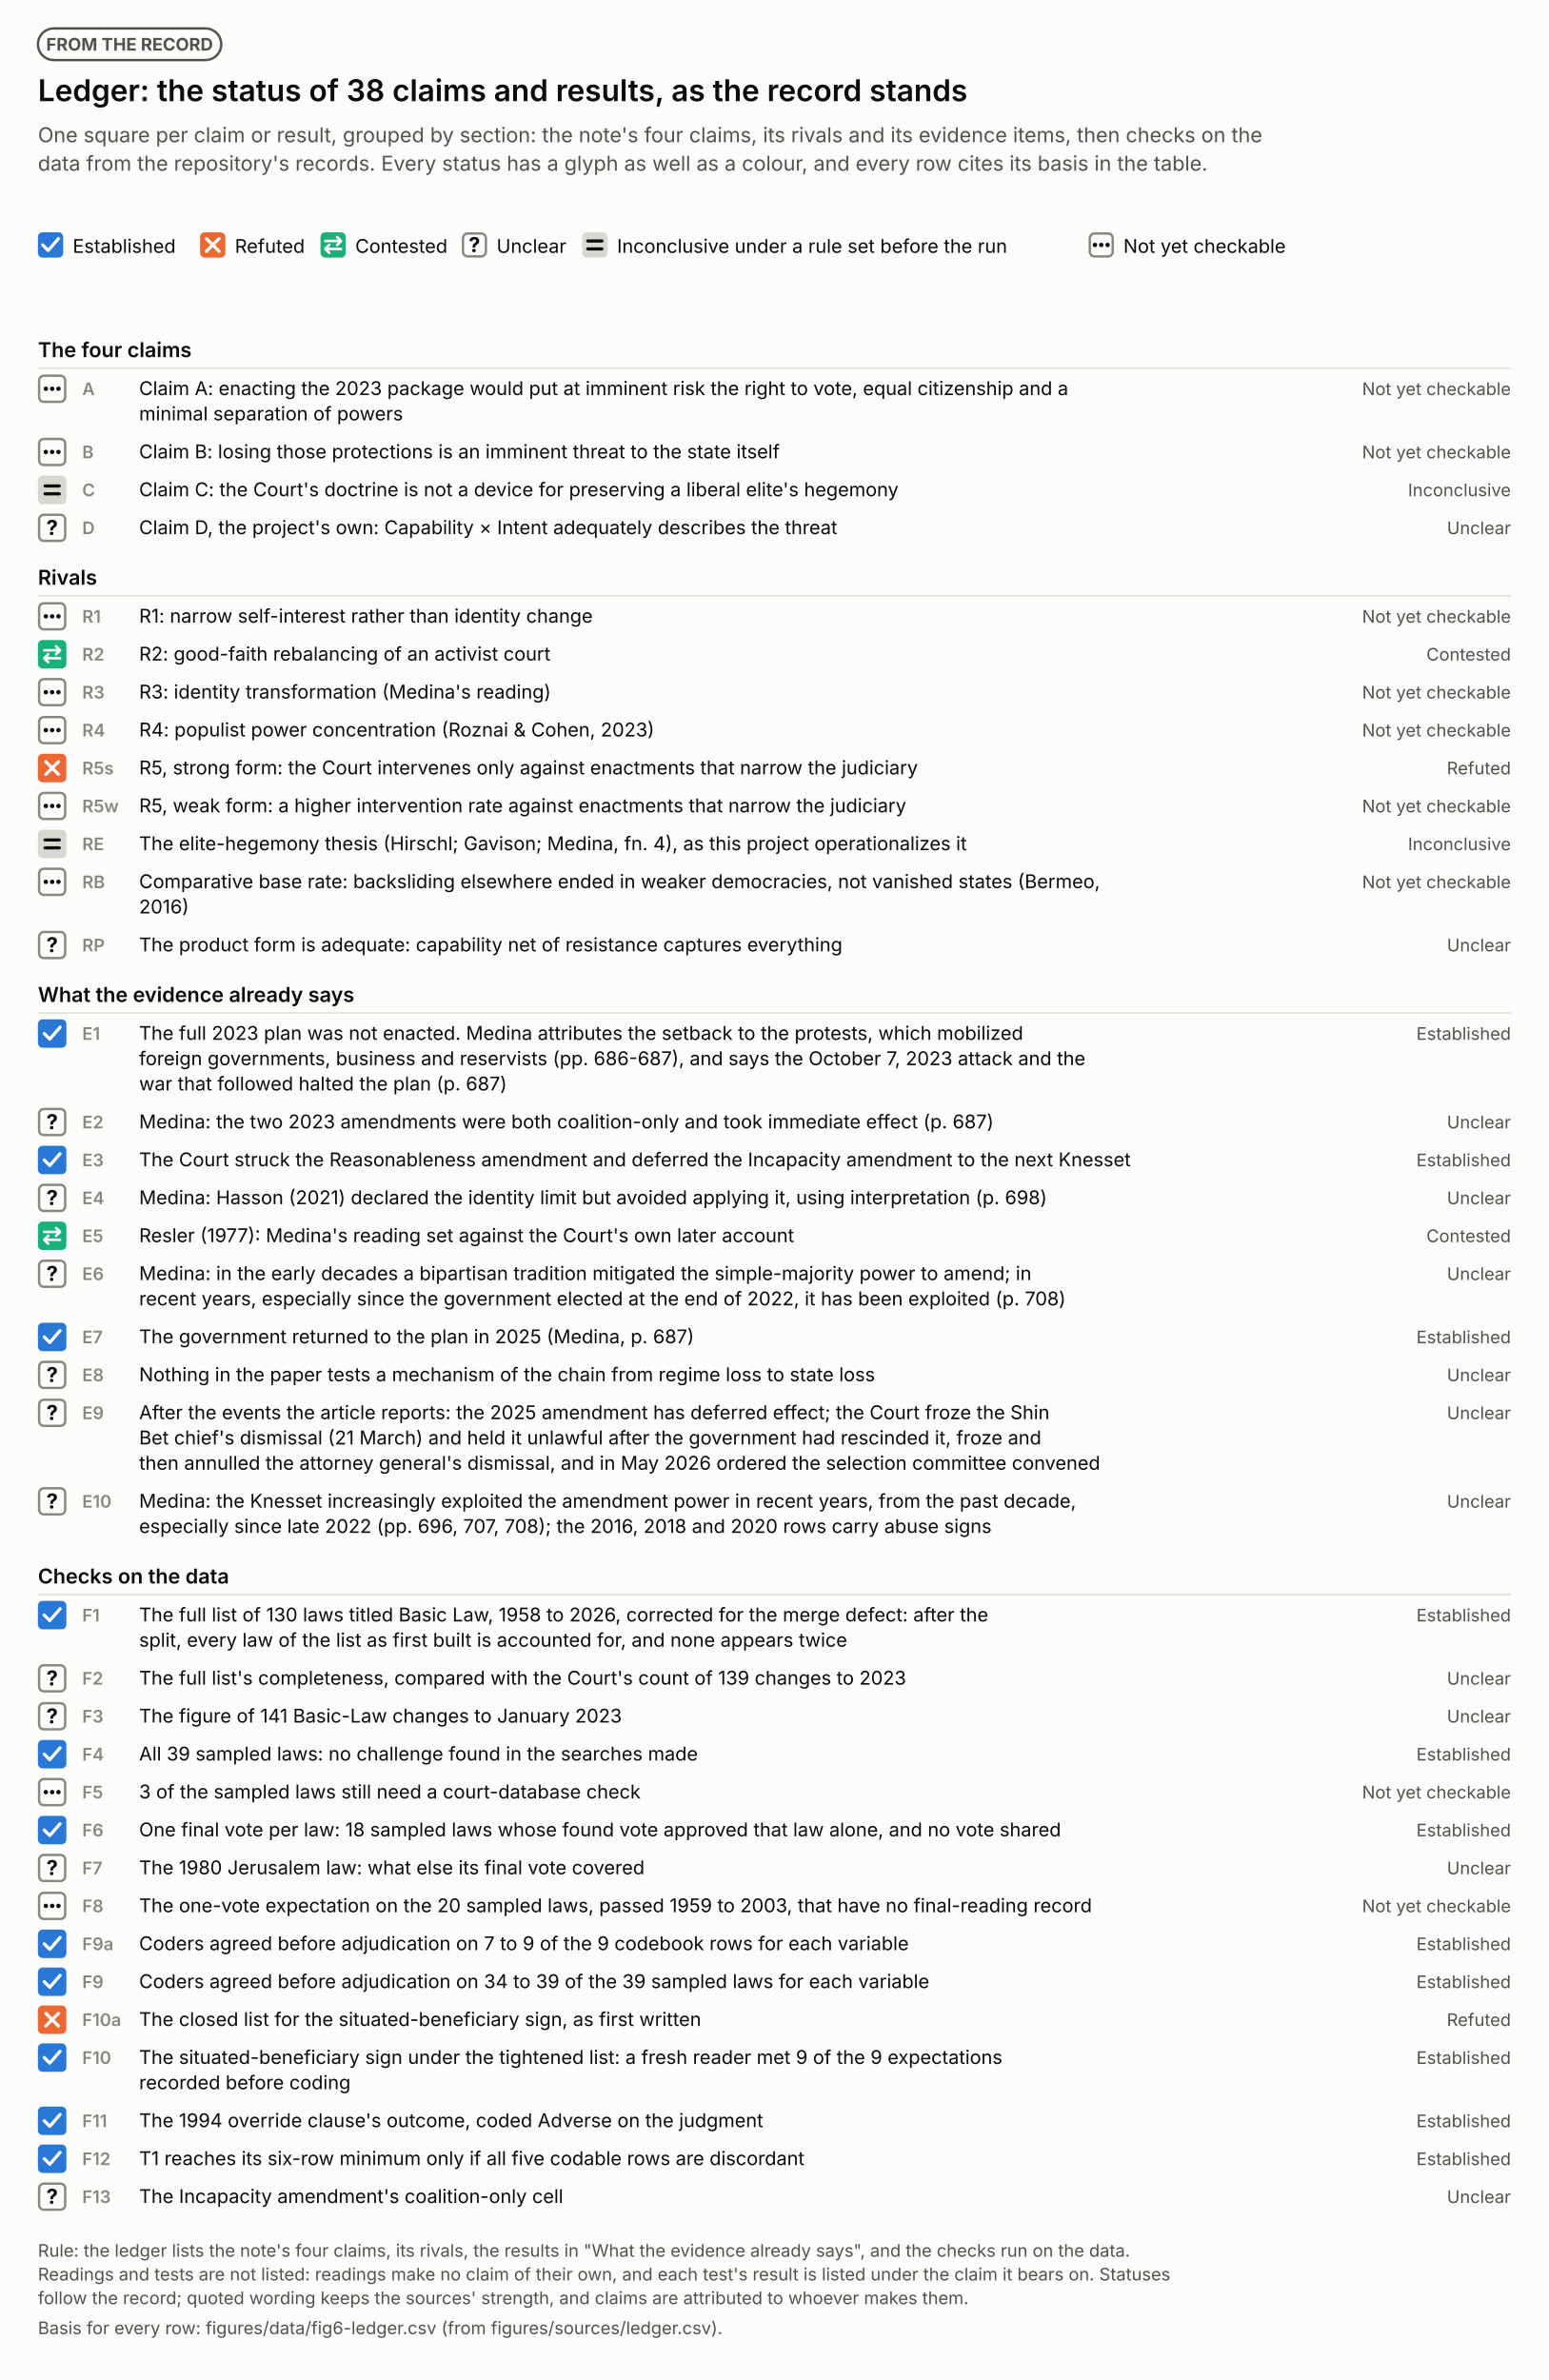
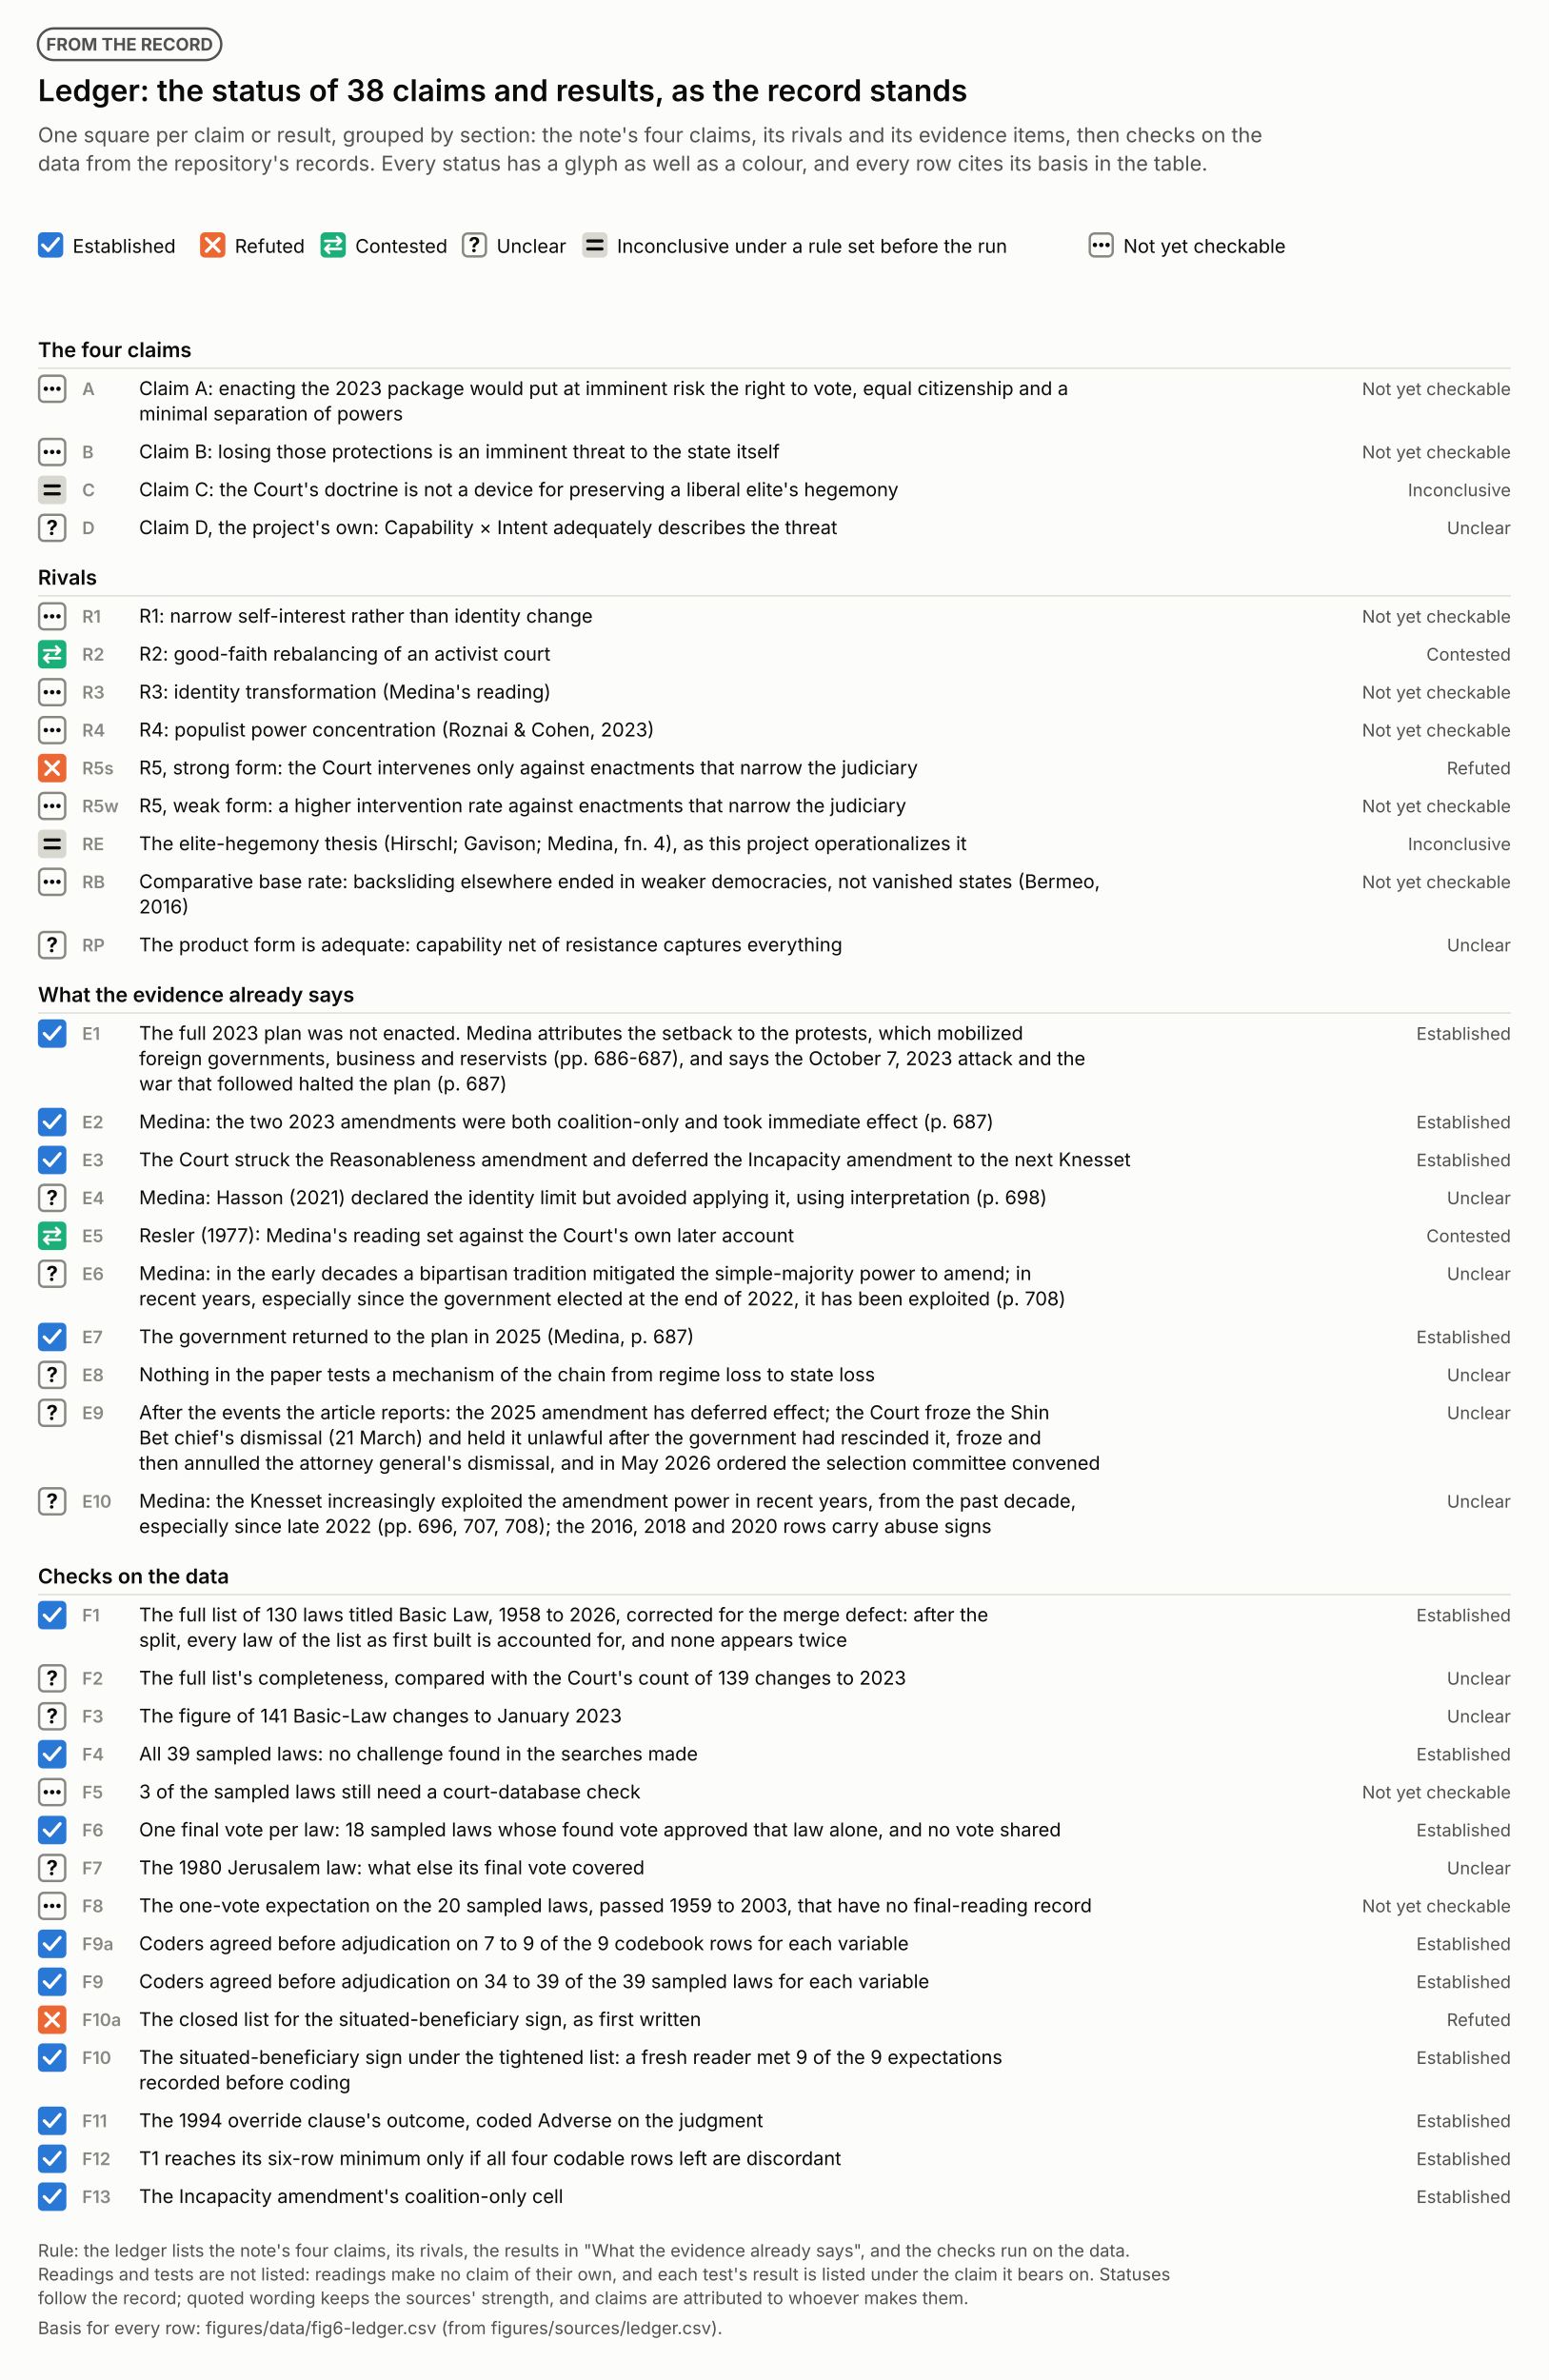
<svg xmlns="http://www.w3.org/2000/svg" width="980" height="1506" viewBox="0 0 980 1506" role="img" aria-labelledby="t d" font-family="system-ui, -apple-system, 'Segoe UI', sans-serif">
  <rect width="980" height="1506" fill="#fcfcfb" />
  <rect x="24" y="18" width="116" height="20" rx="10" fill="none" stroke="#52514e" stroke-width="1.5" />
  <text x="82.0" y="32.0" font-size="11" font-weight="bold" text-anchor="middle" fill="#52514e">FROM THE RECORD</text>
  <text x="24.0" y="64.0" font-size="19" font-weight="600" text-anchor="start" fill="#0b0b0b">Ledger: the status of 38 claims and results, as the record stands</text>
  <text x="24.0" y="90.0" font-size="13" font-weight="normal" text-anchor="start" fill="#52514e">One square per claim or result, grouped by section: the note's four claims, its rivals and its evidence items, then checks on the</text>
  <text x="24.0" y="108.0" font-size="13" font-weight="normal" text-anchor="start" fill="#52514e">data from the repository's records. Every status has a glyph as well as a colour, and every row cites its basis in the table.</text>
  <rect x="24" y="147" width="16" height="16" rx="3" fill="#2a78d6" />
  <polyline points="27.0,155.0 30.5,158.5 37.0,151.0" fill="none" stroke="#ffffff" stroke-width="2" stroke-linecap="round" stroke-linejoin="round" />
  <text x="46.0" y="160.0" font-size="12" font-weight="normal" text-anchor="start" fill="#0b0b0b">Established</text>
  <rect x="126.6" y="147" width="16" height="16" rx="3" fill="#eb6834" />
  <path d="M130.6,151.0L138.6,159.0M138.6,151.0L130.6,159.0" stroke="#ffffff" stroke-width="2" stroke-linecap="round" />
  <text x="148.6" y="160.0" font-size="12" font-weight="normal" text-anchor="start" fill="#0b0b0b">Refuted</text>
  <rect x="202.8" y="147" width="16" height="16" rx="3" fill="#1baf7a" />
  <path d="M205.8,152.5H215.8M213.3,150.0L215.8,152.5L213.3,155.0M215.8,157.5H205.8M208.3,155.0L205.8,157.5L208.3,160.0" stroke="#ffffff" stroke-width="1.6" fill="none" stroke-linecap="round" stroke-linejoin="round" />
  <text x="224.8" y="160.0" font-size="12" font-weight="normal" text-anchor="start" fill="#0b0b0b">Contested</text>
  <rect x="292.95" y="147.75" width="14.5" height="14.5" rx="3" fill="none" stroke="#898781" stroke-width="1.5" />
  <text x="300.2" y="159.5" font-size="13" font-weight="bold" text-anchor="middle" fill="#0b0b0b">?</text>
  <text x="314.2" y="160.0" font-size="12" font-weight="normal" text-anchor="start" fill="#0b0b0b">Unclear</text>
  <rect x="368.4" y="147" width="16" height="16" rx="3" fill="#d8d7d0" />
  <path d="M371.9,152.5H380.9M371.9,157.5H380.9" stroke="#0b0b0b" stroke-width="2" stroke-linecap="round" />
  <text x="390.4" y="160.0" font-size="12" font-weight="normal" text-anchor="start" fill="#0b0b0b">Inconclusive under a rule set before the run</text>
  <rect x="689.55" y="147.75" width="14.5" height="14.5" rx="3" fill="none" stroke="#898781" stroke-width="1.5" />
  <circle cx="692.8" cy="155.0" r="1.4" fill="#0b0b0b" />
  <circle cx="696.8" cy="155.0" r="1.4" fill="#0b0b0b" />
  <circle cx="700.8" cy="155.0" r="1.4" fill="#0b0b0b" />
  <text x="710.8" y="160.0" font-size="12" font-weight="normal" text-anchor="start" fill="#0b0b0b">Not yet checkable</text>
  <text x="24.0" y="226.0" font-size="13" font-weight="600" text-anchor="start" fill="#0b0b0b">The four claims</text>
  <line x1="24" x2="956" y1="233" y2="233" stroke="#e1e0d9" />
  <rect x="24.75" y="237.75" width="16.5" height="16.5" rx="3" fill="none" stroke="#898781" stroke-width="1.5" />
  <circle cx="29.0" cy="246.0" r="1.4" fill="#0b0b0b" />
  <circle cx="33.0" cy="246.0" r="1.4" fill="#0b0b0b" />
  <circle cx="37.0" cy="246.0" r="1.4" fill="#0b0b0b" />
  <text x="52.0" y="250.0" font-size="11" font-weight="600" text-anchor="start" fill="#898781">A</text>
  <text x="88.0" y="250.0" font-size="12" font-weight="normal" text-anchor="start" fill="#0b0b0b">Claim A: enacting the 2023 package would put at imminent risk the right to vote, equal citizenship and a</text>
  <text x="88.0" y="266.0" font-size="12" font-weight="normal" text-anchor="start" fill="#0b0b0b">minimal separation of powers</text>
  <text x="956.0" y="250.0" font-size="11" font-weight="normal" text-anchor="end" fill="#52514e">Not yet checkable</text>
  <rect x="24.75" y="277.75" width="16.5" height="16.5" rx="3" fill="none" stroke="#898781" stroke-width="1.5" />
  <circle cx="29.0" cy="286.0" r="1.4" fill="#0b0b0b" />
  <circle cx="33.0" cy="286.0" r="1.4" fill="#0b0b0b" />
  <circle cx="37.0" cy="286.0" r="1.4" fill="#0b0b0b" />
  <text x="52.0" y="290.0" font-size="11" font-weight="600" text-anchor="start" fill="#898781">B</text>
  <text x="88.0" y="290.0" font-size="12" font-weight="normal" text-anchor="start" fill="#0b0b0b">Claim B: losing those protections is an imminent threat to the state itself</text>
  <text x="956.0" y="290.0" font-size="11" font-weight="normal" text-anchor="end" fill="#52514e">Not yet checkable</text>
  <rect x="24" y="301" width="18" height="18" rx="3" fill="#d8d7d0" />
  <path d="M28.5,307.5H37.5M28.5,312.5H37.5" stroke="#0b0b0b" stroke-width="2" stroke-linecap="round" />
  <text x="52.0" y="314.0" font-size="11" font-weight="600" text-anchor="start" fill="#898781">C</text>
  <text x="88.0" y="314.0" font-size="12" font-weight="normal" text-anchor="start" fill="#0b0b0b">Claim C: the Court's doctrine is not a device for preserving a liberal elite's hegemony</text>
  <text x="956.0" y="314.0" font-size="11" font-weight="normal" text-anchor="end" fill="#52514e">Inconclusive</text>
  <rect x="24.75" y="325.75" width="16.5" height="16.5" rx="3" fill="none" stroke="#898781" stroke-width="1.5" />
  <text x="33.0" y="338.5" font-size="13" font-weight="bold" text-anchor="middle" fill="#0b0b0b">?</text>
  <text x="52.0" y="338.0" font-size="11" font-weight="600" text-anchor="start" fill="#898781">D</text>
  <text x="88.0" y="338.0" font-size="12" font-weight="normal" text-anchor="start" fill="#0b0b0b">Claim D, the project's own: Capability × Intent adequately describes the threat</text>
  <text x="956.0" y="338.0" font-size="11" font-weight="normal" text-anchor="end" fill="#52514e">Unclear</text>
  <text x="24.0" y="370.0" font-size="13" font-weight="600" text-anchor="start" fill="#0b0b0b">Rivals</text>
  <line x1="24" x2="956" y1="377" y2="377" stroke="#e1e0d9" />
  <rect x="24.75" y="381.75" width="16.5" height="16.5" rx="3" fill="none" stroke="#898781" stroke-width="1.5" />
  <circle cx="29.0" cy="390.0" r="1.4" fill="#0b0b0b" />
  <circle cx="33.0" cy="390.0" r="1.4" fill="#0b0b0b" />
  <circle cx="37.0" cy="390.0" r="1.4" fill="#0b0b0b" />
  <text x="52.0" y="394.0" font-size="11" font-weight="600" text-anchor="start" fill="#898781">R1</text>
  <text x="88.0" y="394.0" font-size="12" font-weight="normal" text-anchor="start" fill="#0b0b0b">R1: narrow self-interest rather than identity change</text>
  <text x="956.0" y="394.0" font-size="11" font-weight="normal" text-anchor="end" fill="#52514e">Not yet checkable</text>
  <rect x="24" y="405" width="18" height="18" rx="3" fill="#1baf7a" />
  <path d="M28.0,411.5H38.0M35.5,409.0L38.0,411.5L35.5,414.0M38.0,416.5H28.0M30.5,414.0L28.0,416.5L30.5,419.0" stroke="#ffffff" stroke-width="1.6" fill="none" stroke-linecap="round" stroke-linejoin="round" />
  <text x="52.0" y="418.0" font-size="11" font-weight="600" text-anchor="start" fill="#898781">R2</text>
  <text x="88.0" y="418.0" font-size="12" font-weight="normal" text-anchor="start" fill="#0b0b0b">R2: good-faith rebalancing of an activist court</text>
  <text x="956.0" y="418.0" font-size="11" font-weight="normal" text-anchor="end" fill="#52514e">Contested</text>
  <rect x="24.75" y="429.75" width="16.5" height="16.5" rx="3" fill="none" stroke="#898781" stroke-width="1.5" />
  <circle cx="29.0" cy="438.0" r="1.4" fill="#0b0b0b" />
  <circle cx="33.0" cy="438.0" r="1.4" fill="#0b0b0b" />
  <circle cx="37.0" cy="438.0" r="1.4" fill="#0b0b0b" />
  <text x="52.0" y="442.0" font-size="11" font-weight="600" text-anchor="start" fill="#898781">R3</text>
  <text x="88.0" y="442.0" font-size="12" font-weight="normal" text-anchor="start" fill="#0b0b0b">R3: identity transformation (Medina's reading)</text>
  <text x="956.0" y="442.0" font-size="11" font-weight="normal" text-anchor="end" fill="#52514e">Not yet checkable</text>
  <rect x="24.75" y="453.75" width="16.5" height="16.5" rx="3" fill="none" stroke="#898781" stroke-width="1.5" />
  <circle cx="29.0" cy="462.0" r="1.4" fill="#0b0b0b" />
  <circle cx="33.0" cy="462.0" r="1.4" fill="#0b0b0b" />
  <circle cx="37.0" cy="462.0" r="1.4" fill="#0b0b0b" />
  <text x="52.0" y="466.0" font-size="11" font-weight="600" text-anchor="start" fill="#898781">R4</text>
  <text x="88.0" y="466.0" font-size="12" font-weight="normal" text-anchor="start" fill="#0b0b0b">R4: populist power concentration (Roznai &amp; Cohen, 2023)</text>
  <text x="956.0" y="466.0" font-size="11" font-weight="normal" text-anchor="end" fill="#52514e">Not yet checkable</text>
  <rect x="24" y="477" width="18" height="18" rx="3" fill="#eb6834" />
  <path d="M29.0,482.0L37.0,490.0M37.0,482.0L29.0,490.0" stroke="#ffffff" stroke-width="2" stroke-linecap="round" />
  <text x="52.0" y="490.0" font-size="11" font-weight="600" text-anchor="start" fill="#898781">R5s</text>
  <text x="88.0" y="490.0" font-size="12" font-weight="normal" text-anchor="start" fill="#0b0b0b">R5, strong form: the Court intervenes only against enactments that narrow the judiciary</text>
  <text x="956.0" y="490.0" font-size="11" font-weight="normal" text-anchor="end" fill="#52514e">Refuted</text>
  <rect x="24.75" y="501.75" width="16.5" height="16.5" rx="3" fill="none" stroke="#898781" stroke-width="1.5" />
  <circle cx="29.0" cy="510.0" r="1.4" fill="#0b0b0b" />
  <circle cx="33.0" cy="510.0" r="1.4" fill="#0b0b0b" />
  <circle cx="37.0" cy="510.0" r="1.4" fill="#0b0b0b" />
  <text x="52.0" y="514.0" font-size="11" font-weight="600" text-anchor="start" fill="#898781">R5w</text>
  <text x="88.0" y="514.0" font-size="12" font-weight="normal" text-anchor="start" fill="#0b0b0b">R5, weak form: a higher intervention rate against enactments that narrow the judiciary</text>
  <text x="956.0" y="514.0" font-size="11" font-weight="normal" text-anchor="end" fill="#52514e">Not yet checkable</text>
  <rect x="24" y="525" width="18" height="18" rx="3" fill="#d8d7d0" />
  <path d="M28.5,531.5H37.5M28.5,536.5H37.5" stroke="#0b0b0b" stroke-width="2" stroke-linecap="round" />
  <text x="52.0" y="538.0" font-size="11" font-weight="600" text-anchor="start" fill="#898781">RE</text>
  <text x="88.0" y="538.0" font-size="12" font-weight="normal" text-anchor="start" fill="#0b0b0b">The elite-hegemony thesis (Hirschl; Gavison; Medina, fn. 4), as this project operationalizes it</text>
  <text x="956.0" y="538.0" font-size="11" font-weight="normal" text-anchor="end" fill="#52514e">Inconclusive</text>
  <rect x="24.75" y="549.75" width="16.5" height="16.5" rx="3" fill="none" stroke="#898781" stroke-width="1.5" />
  <circle cx="29.0" cy="558.0" r="1.4" fill="#0b0b0b" />
  <circle cx="33.0" cy="558.0" r="1.4" fill="#0b0b0b" />
  <circle cx="37.0" cy="558.0" r="1.4" fill="#0b0b0b" />
  <text x="52.0" y="562.0" font-size="11" font-weight="600" text-anchor="start" fill="#898781">RB</text>
  <text x="88.0" y="562.0" font-size="12" font-weight="normal" text-anchor="start" fill="#0b0b0b">Comparative base rate: backsliding elsewhere ended in weaker democracies, not vanished states (Bermeo,</text>
  <text x="88.0" y="578.0" font-size="12" font-weight="normal" text-anchor="start" fill="#0b0b0b">2016)</text>
  <text x="956.0" y="562.0" font-size="11" font-weight="normal" text-anchor="end" fill="#52514e">Not yet checkable</text>
  <rect x="24.75" y="589.75" width="16.5" height="16.5" rx="3" fill="none" stroke="#898781" stroke-width="1.5" />
  <text x="33.0" y="602.5" font-size="13" font-weight="bold" text-anchor="middle" fill="#0b0b0b">?</text>
  <text x="52.0" y="602.0" font-size="11" font-weight="600" text-anchor="start" fill="#898781">RP</text>
  <text x="88.0" y="602.0" font-size="12" font-weight="normal" text-anchor="start" fill="#0b0b0b">The product form is adequate: capability net of resistance captures everything</text>
  <text x="956.0" y="602.0" font-size="11" font-weight="normal" text-anchor="end" fill="#52514e">Unclear</text>
  <text x="24.0" y="634.0" font-size="13" font-weight="600" text-anchor="start" fill="#0b0b0b">What the evidence already says</text>
  <line x1="24" x2="956" y1="641" y2="641" stroke="#e1e0d9" />
  <rect x="24" y="645" width="18" height="18" rx="3" fill="#2a78d6" />
  <polyline points="28.0,654.0 31.5,657.5 38.0,650.0" fill="none" stroke="#ffffff" stroke-width="2" stroke-linecap="round" stroke-linejoin="round" />
  <text x="52.0" y="658.0" font-size="11" font-weight="600" text-anchor="start" fill="#898781">E1</text>
  <text x="88.0" y="658.0" font-size="12" font-weight="normal" text-anchor="start" fill="#0b0b0b">The full 2023 plan was not enacted. Medina attributes the setback to the protests, which mobilized</text>
  <text x="88.0" y="674.0" font-size="12" font-weight="normal" text-anchor="start" fill="#0b0b0b">foreign governments, business and reservists (pp. 686-687), and says the October 7, 2023 attack and the</text>
  <text x="88.0" y="690.0" font-size="12" font-weight="normal" text-anchor="start" fill="#0b0b0b">war that followed halted the plan (p. 687)</text>
  <text x="956.0" y="658.0" font-size="11" font-weight="normal" text-anchor="end" fill="#52514e">Established</text>
-   <rect x="24.75" y="701.75" width="16.5" height="16.5" rx="3" fill="none" stroke="#898781" stroke-width="1.5" />
-   <text x="33.0" y="714.5" font-size="13" font-weight="bold" text-anchor="middle" fill="#0b0b0b">?</text>
+   <rect x="24" y="701" width="18" height="18" rx="3" fill="#2a78d6" />
+   <polyline points="28.0,710.0 31.5,713.5 38.0,706.0" fill="none" stroke="#ffffff" stroke-width="2" stroke-linecap="round" stroke-linejoin="round" />
  <text x="52.0" y="714.0" font-size="11" font-weight="600" text-anchor="start" fill="#898781">E2</text>
  <text x="88.0" y="714.0" font-size="12" font-weight="normal" text-anchor="start" fill="#0b0b0b">Medina: the two 2023 amendments were both coalition-only and took immediate effect (p. 687)</text>
-   <text x="956.0" y="714.0" font-size="11" font-weight="normal" text-anchor="end" fill="#52514e">Unclear</text>
+   <text x="956.0" y="714.0" font-size="11" font-weight="normal" text-anchor="end" fill="#52514e">Established</text>
  <rect x="24" y="725" width="18" height="18" rx="3" fill="#2a78d6" />
  <polyline points="28.0,734.0 31.5,737.5 38.0,730.0" fill="none" stroke="#ffffff" stroke-width="2" stroke-linecap="round" stroke-linejoin="round" />
  <text x="52.0" y="738.0" font-size="11" font-weight="600" text-anchor="start" fill="#898781">E3</text>
  <text x="88.0" y="738.0" font-size="12" font-weight="normal" text-anchor="start" fill="#0b0b0b">The Court struck the Reasonableness amendment and deferred the Incapacity amendment to the next Knesset</text>
  <text x="956.0" y="738.0" font-size="11" font-weight="normal" text-anchor="end" fill="#52514e">Established</text>
  <rect x="24.75" y="749.75" width="16.5" height="16.5" rx="3" fill="none" stroke="#898781" stroke-width="1.5" />
  <text x="33.0" y="762.5" font-size="13" font-weight="bold" text-anchor="middle" fill="#0b0b0b">?</text>
  <text x="52.0" y="762.0" font-size="11" font-weight="600" text-anchor="start" fill="#898781">E4</text>
  <text x="88.0" y="762.0" font-size="12" font-weight="normal" text-anchor="start" fill="#0b0b0b">Medina: Hasson (2021) declared the identity limit but avoided applying it, using interpretation (p. 698)</text>
  <text x="956.0" y="762.0" font-size="11" font-weight="normal" text-anchor="end" fill="#52514e">Unclear</text>
  <rect x="24" y="773" width="18" height="18" rx="3" fill="#1baf7a" />
  <path d="M28.0,779.5H38.0M35.5,777.0L38.0,779.5L35.5,782.0M38.0,784.5H28.0M30.5,782.0L28.0,784.5L30.5,787.0" stroke="#ffffff" stroke-width="1.6" fill="none" stroke-linecap="round" stroke-linejoin="round" />
  <text x="52.0" y="786.0" font-size="11" font-weight="600" text-anchor="start" fill="#898781">E5</text>
  <text x="88.0" y="786.0" font-size="12" font-weight="normal" text-anchor="start" fill="#0b0b0b">Resler (1977): Medina's reading set against the Court's own later account</text>
  <text x="956.0" y="786.0" font-size="11" font-weight="normal" text-anchor="end" fill="#52514e">Contested</text>
  <rect x="24.75" y="797.75" width="16.5" height="16.5" rx="3" fill="none" stroke="#898781" stroke-width="1.5" />
  <text x="33.0" y="810.5" font-size="13" font-weight="bold" text-anchor="middle" fill="#0b0b0b">?</text>
  <text x="52.0" y="810.0" font-size="11" font-weight="600" text-anchor="start" fill="#898781">E6</text>
  <text x="88.0" y="810.0" font-size="12" font-weight="normal" text-anchor="start" fill="#0b0b0b">Medina: in the early decades a bipartisan tradition mitigated the simple-majority power to amend; in</text>
  <text x="88.0" y="826.0" font-size="12" font-weight="normal" text-anchor="start" fill="#0b0b0b">recent years, especially since the government elected at the end of 2022, it has been exploited (p. 708)</text>
  <text x="956.0" y="810.0" font-size="11" font-weight="normal" text-anchor="end" fill="#52514e">Unclear</text>
  <rect x="24" y="837" width="18" height="18" rx="3" fill="#2a78d6" />
  <polyline points="28.0,846.0 31.5,849.5 38.0,842.0" fill="none" stroke="#ffffff" stroke-width="2" stroke-linecap="round" stroke-linejoin="round" />
  <text x="52.0" y="850.0" font-size="11" font-weight="600" text-anchor="start" fill="#898781">E7</text>
  <text x="88.0" y="850.0" font-size="12" font-weight="normal" text-anchor="start" fill="#0b0b0b">The government returned to the plan in 2025 (Medina, p. 687)</text>
  <text x="956.0" y="850.0" font-size="11" font-weight="normal" text-anchor="end" fill="#52514e">Established</text>
  <rect x="24.75" y="861.75" width="16.5" height="16.5" rx="3" fill="none" stroke="#898781" stroke-width="1.5" />
  <text x="33.0" y="874.5" font-size="13" font-weight="bold" text-anchor="middle" fill="#0b0b0b">?</text>
  <text x="52.0" y="874.0" font-size="11" font-weight="600" text-anchor="start" fill="#898781">E8</text>
  <text x="88.0" y="874.0" font-size="12" font-weight="normal" text-anchor="start" fill="#0b0b0b">Nothing in the paper tests a mechanism of the chain from regime loss to state loss</text>
  <text x="956.0" y="874.0" font-size="11" font-weight="normal" text-anchor="end" fill="#52514e">Unclear</text>
  <rect x="24.75" y="885.75" width="16.5" height="16.5" rx="3" fill="none" stroke="#898781" stroke-width="1.5" />
  <text x="33.0" y="898.5" font-size="13" font-weight="bold" text-anchor="middle" fill="#0b0b0b">?</text>
  <text x="52.0" y="898.0" font-size="11" font-weight="600" text-anchor="start" fill="#898781">E9</text>
  <text x="88.0" y="898.0" font-size="12" font-weight="normal" text-anchor="start" fill="#0b0b0b">After the events the article reports: the 2025 amendment has deferred effect; the Court froze the Shin</text>
  <text x="88.0" y="914.0" font-size="12" font-weight="normal" text-anchor="start" fill="#0b0b0b">Bet chief's dismissal (21 March) and held it unlawful after the government had rescinded it, froze and</text>
  <text x="88.0" y="930.0" font-size="12" font-weight="normal" text-anchor="start" fill="#0b0b0b">then annulled the attorney general's dismissal, and in May 2026 ordered the selection committee convened</text>
  <text x="956.0" y="898.0" font-size="11" font-weight="normal" text-anchor="end" fill="#52514e">Unclear</text>
  <rect x="24.75" y="941.75" width="16.5" height="16.5" rx="3" fill="none" stroke="#898781" stroke-width="1.5" />
  <text x="33.0" y="954.5" font-size="13" font-weight="bold" text-anchor="middle" fill="#0b0b0b">?</text>
  <text x="52.0" y="954.0" font-size="11" font-weight="600" text-anchor="start" fill="#898781">E10</text>
  <text x="88.0" y="954.0" font-size="12" font-weight="normal" text-anchor="start" fill="#0b0b0b">Medina: the Knesset increasingly exploited the amendment power in recent years, from the past decade,</text>
  <text x="88.0" y="970.0" font-size="12" font-weight="normal" text-anchor="start" fill="#0b0b0b">especially since late 2022 (pp. 696, 707, 708); the 2016, 2018 and 2020 rows carry abuse signs</text>
  <text x="956.0" y="954.0" font-size="11" font-weight="normal" text-anchor="end" fill="#52514e">Unclear</text>
  <text x="24.0" y="1002.0" font-size="13" font-weight="600" text-anchor="start" fill="#0b0b0b">Checks on the data</text>
  <line x1="24" x2="956" y1="1009" y2="1009" stroke="#e1e0d9" />
  <rect x="24" y="1013" width="18" height="18" rx="3" fill="#2a78d6" />
  <polyline points="28.0,1022.0 31.5,1025.5 38.0,1018.0" fill="none" stroke="#ffffff" stroke-width="2" stroke-linecap="round" stroke-linejoin="round" />
  <text x="52.0" y="1026.0" font-size="11" font-weight="600" text-anchor="start" fill="#898781">F1</text>
  <text x="88.0" y="1026.0" font-size="12" font-weight="normal" text-anchor="start" fill="#0b0b0b">The full list of 130 laws titled Basic Law, 1958 to 2026, corrected for the merge defect: after the</text>
  <text x="88.0" y="1042.0" font-size="12" font-weight="normal" text-anchor="start" fill="#0b0b0b">split, every law of the list as first built is accounted for, and none appears twice</text>
  <text x="956.0" y="1026.0" font-size="11" font-weight="normal" text-anchor="end" fill="#52514e">Established</text>
  <rect x="24.75" y="1053.75" width="16.5" height="16.5" rx="3" fill="none" stroke="#898781" stroke-width="1.5" />
  <text x="33.0" y="1066.5" font-size="13" font-weight="bold" text-anchor="middle" fill="#0b0b0b">?</text>
  <text x="52.0" y="1066.0" font-size="11" font-weight="600" text-anchor="start" fill="#898781">F2</text>
  <text x="88.0" y="1066.0" font-size="12" font-weight="normal" text-anchor="start" fill="#0b0b0b">The full list's completeness, compared with the Court's count of 139 changes to 2023</text>
  <text x="956.0" y="1066.0" font-size="11" font-weight="normal" text-anchor="end" fill="#52514e">Unclear</text>
  <rect x="24.75" y="1077.75" width="16.5" height="16.5" rx="3" fill="none" stroke="#898781" stroke-width="1.5" />
  <text x="33.0" y="1090.5" font-size="13" font-weight="bold" text-anchor="middle" fill="#0b0b0b">?</text>
  <text x="52.0" y="1090.0" font-size="11" font-weight="600" text-anchor="start" fill="#898781">F3</text>
  <text x="88.0" y="1090.0" font-size="12" font-weight="normal" text-anchor="start" fill="#0b0b0b">The figure of 141 Basic-Law changes to January 2023</text>
  <text x="956.0" y="1090.0" font-size="11" font-weight="normal" text-anchor="end" fill="#52514e">Unclear</text>
  <rect x="24" y="1101" width="18" height="18" rx="3" fill="#2a78d6" />
  <polyline points="28.0,1110.0 31.5,1113.5 38.0,1106.0" fill="none" stroke="#ffffff" stroke-width="2" stroke-linecap="round" stroke-linejoin="round" />
  <text x="52.0" y="1114.0" font-size="11" font-weight="600" text-anchor="start" fill="#898781">F4</text>
  <text x="88.0" y="1114.0" font-size="12" font-weight="normal" text-anchor="start" fill="#0b0b0b">All 39 sampled laws: no challenge found in the searches made</text>
  <text x="956.0" y="1114.0" font-size="11" font-weight="normal" text-anchor="end" fill="#52514e">Established</text>
  <rect x="24.75" y="1125.75" width="16.5" height="16.5" rx="3" fill="none" stroke="#898781" stroke-width="1.5" />
  <circle cx="29.0" cy="1134.0" r="1.4" fill="#0b0b0b" />
  <circle cx="33.0" cy="1134.0" r="1.4" fill="#0b0b0b" />
  <circle cx="37.0" cy="1134.0" r="1.4" fill="#0b0b0b" />
  <text x="52.0" y="1138.0" font-size="11" font-weight="600" text-anchor="start" fill="#898781">F5</text>
  <text x="88.0" y="1138.0" font-size="12" font-weight="normal" text-anchor="start" fill="#0b0b0b">3 of the sampled laws still need a court-database check</text>
  <text x="956.0" y="1138.0" font-size="11" font-weight="normal" text-anchor="end" fill="#52514e">Not yet checkable</text>
  <rect x="24" y="1149" width="18" height="18" rx="3" fill="#2a78d6" />
  <polyline points="28.0,1158.0 31.5,1161.5 38.0,1154.0" fill="none" stroke="#ffffff" stroke-width="2" stroke-linecap="round" stroke-linejoin="round" />
  <text x="52.0" y="1162.0" font-size="11" font-weight="600" text-anchor="start" fill="#898781">F6</text>
  <text x="88.0" y="1162.0" font-size="12" font-weight="normal" text-anchor="start" fill="#0b0b0b">One final vote per law: 18 sampled laws whose found vote approved that law alone, and no vote shared</text>
  <text x="956.0" y="1162.0" font-size="11" font-weight="normal" text-anchor="end" fill="#52514e">Established</text>
  <rect x="24.75" y="1173.75" width="16.5" height="16.5" rx="3" fill="none" stroke="#898781" stroke-width="1.5" />
  <text x="33.0" y="1186.5" font-size="13" font-weight="bold" text-anchor="middle" fill="#0b0b0b">?</text>
  <text x="52.0" y="1186.0" font-size="11" font-weight="600" text-anchor="start" fill="#898781">F7</text>
  <text x="88.0" y="1186.0" font-size="12" font-weight="normal" text-anchor="start" fill="#0b0b0b">The 1980 Jerusalem law: what else its final vote covered</text>
  <text x="956.0" y="1186.0" font-size="11" font-weight="normal" text-anchor="end" fill="#52514e">Unclear</text>
  <rect x="24.75" y="1197.75" width="16.5" height="16.5" rx="3" fill="none" stroke="#898781" stroke-width="1.5" />
  <circle cx="29.0" cy="1206.0" r="1.4" fill="#0b0b0b" />
  <circle cx="33.0" cy="1206.0" r="1.4" fill="#0b0b0b" />
  <circle cx="37.0" cy="1206.0" r="1.4" fill="#0b0b0b" />
  <text x="52.0" y="1210.0" font-size="11" font-weight="600" text-anchor="start" fill="#898781">F8</text>
  <text x="88.0" y="1210.0" font-size="12" font-weight="normal" text-anchor="start" fill="#0b0b0b">The one-vote expectation on the 20 sampled laws, passed 1959 to 2003, that have no final-reading record</text>
  <text x="956.0" y="1210.0" font-size="11" font-weight="normal" text-anchor="end" fill="#52514e">Not yet checkable</text>
  <rect x="24" y="1221" width="18" height="18" rx="3" fill="#2a78d6" />
  <polyline points="28.0,1230.0 31.5,1233.5 38.0,1226.0" fill="none" stroke="#ffffff" stroke-width="2" stroke-linecap="round" stroke-linejoin="round" />
  <text x="52.0" y="1234.0" font-size="11" font-weight="600" text-anchor="start" fill="#898781">F9a</text>
  <text x="88.0" y="1234.0" font-size="12" font-weight="normal" text-anchor="start" fill="#0b0b0b">Coders agreed before adjudication on 7 to 9 of the 9 codebook rows for each variable</text>
  <text x="956.0" y="1234.0" font-size="11" font-weight="normal" text-anchor="end" fill="#52514e">Established</text>
  <rect x="24" y="1245" width="18" height="18" rx="3" fill="#2a78d6" />
  <polyline points="28.0,1254.0 31.5,1257.5 38.0,1250.0" fill="none" stroke="#ffffff" stroke-width="2" stroke-linecap="round" stroke-linejoin="round" />
  <text x="52.0" y="1258.0" font-size="11" font-weight="600" text-anchor="start" fill="#898781">F9</text>
  <text x="88.0" y="1258.0" font-size="12" font-weight="normal" text-anchor="start" fill="#0b0b0b">Coders agreed before adjudication on 34 to 39 of the 39 sampled laws for each variable</text>
  <text x="956.0" y="1258.0" font-size="11" font-weight="normal" text-anchor="end" fill="#52514e">Established</text>
  <rect x="24" y="1269" width="18" height="18" rx="3" fill="#eb6834" />
  <path d="M29.0,1274.0L37.0,1282.0M37.0,1274.0L29.0,1282.0" stroke="#ffffff" stroke-width="2" stroke-linecap="round" />
  <text x="52.0" y="1282.0" font-size="11" font-weight="600" text-anchor="start" fill="#898781">F10a</text>
  <text x="88.0" y="1282.0" font-size="12" font-weight="normal" text-anchor="start" fill="#0b0b0b">The closed list for the situated-beneficiary sign, as first written</text>
  <text x="956.0" y="1282.0" font-size="11" font-weight="normal" text-anchor="end" fill="#52514e">Refuted</text>
  <rect x="24" y="1293" width="18" height="18" rx="3" fill="#2a78d6" />
  <polyline points="28.0,1302.0 31.5,1305.5 38.0,1298.0" fill="none" stroke="#ffffff" stroke-width="2" stroke-linecap="round" stroke-linejoin="round" />
  <text x="52.0" y="1306.0" font-size="11" font-weight="600" text-anchor="start" fill="#898781">F10</text>
  <text x="88.0" y="1306.0" font-size="12" font-weight="normal" text-anchor="start" fill="#0b0b0b">The situated-beneficiary sign under the tightened list: a fresh reader met 9 of the 9 expectations</text>
  <text x="88.0" y="1322.0" font-size="12" font-weight="normal" text-anchor="start" fill="#0b0b0b">recorded before coding</text>
  <text x="956.0" y="1306.0" font-size="11" font-weight="normal" text-anchor="end" fill="#52514e">Established</text>
  <rect x="24" y="1333" width="18" height="18" rx="3" fill="#2a78d6" />
  <polyline points="28.0,1342.0 31.5,1345.5 38.0,1338.0" fill="none" stroke="#ffffff" stroke-width="2" stroke-linecap="round" stroke-linejoin="round" />
  <text x="52.0" y="1346.0" font-size="11" font-weight="600" text-anchor="start" fill="#898781">F11</text>
  <text x="88.0" y="1346.0" font-size="12" font-weight="normal" text-anchor="start" fill="#0b0b0b">The 1994 override clause's outcome, coded Adverse on the judgment</text>
  <text x="956.0" y="1346.0" font-size="11" font-weight="normal" text-anchor="end" fill="#52514e">Established</text>
  <rect x="24" y="1357" width="18" height="18" rx="3" fill="#2a78d6" />
  <polyline points="28.0,1366.0 31.5,1369.5 38.0,1362.0" fill="none" stroke="#ffffff" stroke-width="2" stroke-linecap="round" stroke-linejoin="round" />
  <text x="52.0" y="1370.0" font-size="11" font-weight="600" text-anchor="start" fill="#898781">F12</text>
-   <text x="88.0" y="1370.0" font-size="12" font-weight="normal" text-anchor="start" fill="#0b0b0b">T1 reaches its six-row minimum only if all five codable rows are discordant</text>
+   <text x="88.0" y="1370.0" font-size="12" font-weight="normal" text-anchor="start" fill="#0b0b0b">T1 reaches its six-row minimum only if all four codable rows left are discordant</text>
  <text x="956.0" y="1370.0" font-size="11" font-weight="normal" text-anchor="end" fill="#52514e">Established</text>
-   <rect x="24.75" y="1381.75" width="16.5" height="16.5" rx="3" fill="none" stroke="#898781" stroke-width="1.5" />
-   <text x="33.0" y="1394.5" font-size="13" font-weight="bold" text-anchor="middle" fill="#0b0b0b">?</text>
+   <rect x="24" y="1381" width="18" height="18" rx="3" fill="#2a78d6" />
+   <polyline points="28.0,1390.0 31.5,1393.5 38.0,1386.0" fill="none" stroke="#ffffff" stroke-width="2" stroke-linecap="round" stroke-linejoin="round" />
  <text x="52.0" y="1394.0" font-size="11" font-weight="600" text-anchor="start" fill="#898781">F13</text>
  <text x="88.0" y="1394.0" font-size="12" font-weight="normal" text-anchor="start" fill="#0b0b0b">The Incapacity amendment's coalition-only cell</text>
-   <text x="956.0" y="1394.0" font-size="11" font-weight="normal" text-anchor="end" fill="#52514e">Unclear</text>
+   <text x="956.0" y="1394.0" font-size="11" font-weight="normal" text-anchor="end" fill="#52514e">Established</text>
  <text x="24.0" y="1428.0" font-size="11" font-weight="normal" text-anchor="start" fill="#52514e">Rule: the ledger lists the note's four claims, its rivals, the results in "What the evidence already says", and the checks run on the data.</text>
  <text x="24.0" y="1443.0" font-size="11" font-weight="normal" text-anchor="start" fill="#52514e">Readings and tests are not listed: readings make no claim of their own, and each test's result is listed under the claim it bears on. Statuses</text>
  <text x="24.0" y="1458.0" font-size="11" font-weight="normal" text-anchor="start" fill="#52514e">follow the record; quoted wording keeps the sources' strength, and claims are attributed to whoever makes them.</text>
  <text x="24.0" y="1477.0" font-size="11" font-weight="normal" text-anchor="start" fill="#52514e">Basis for every row: figures/data/fig6-ledger.csv (from figures/sources/ledger.csv).</text>
</svg>
